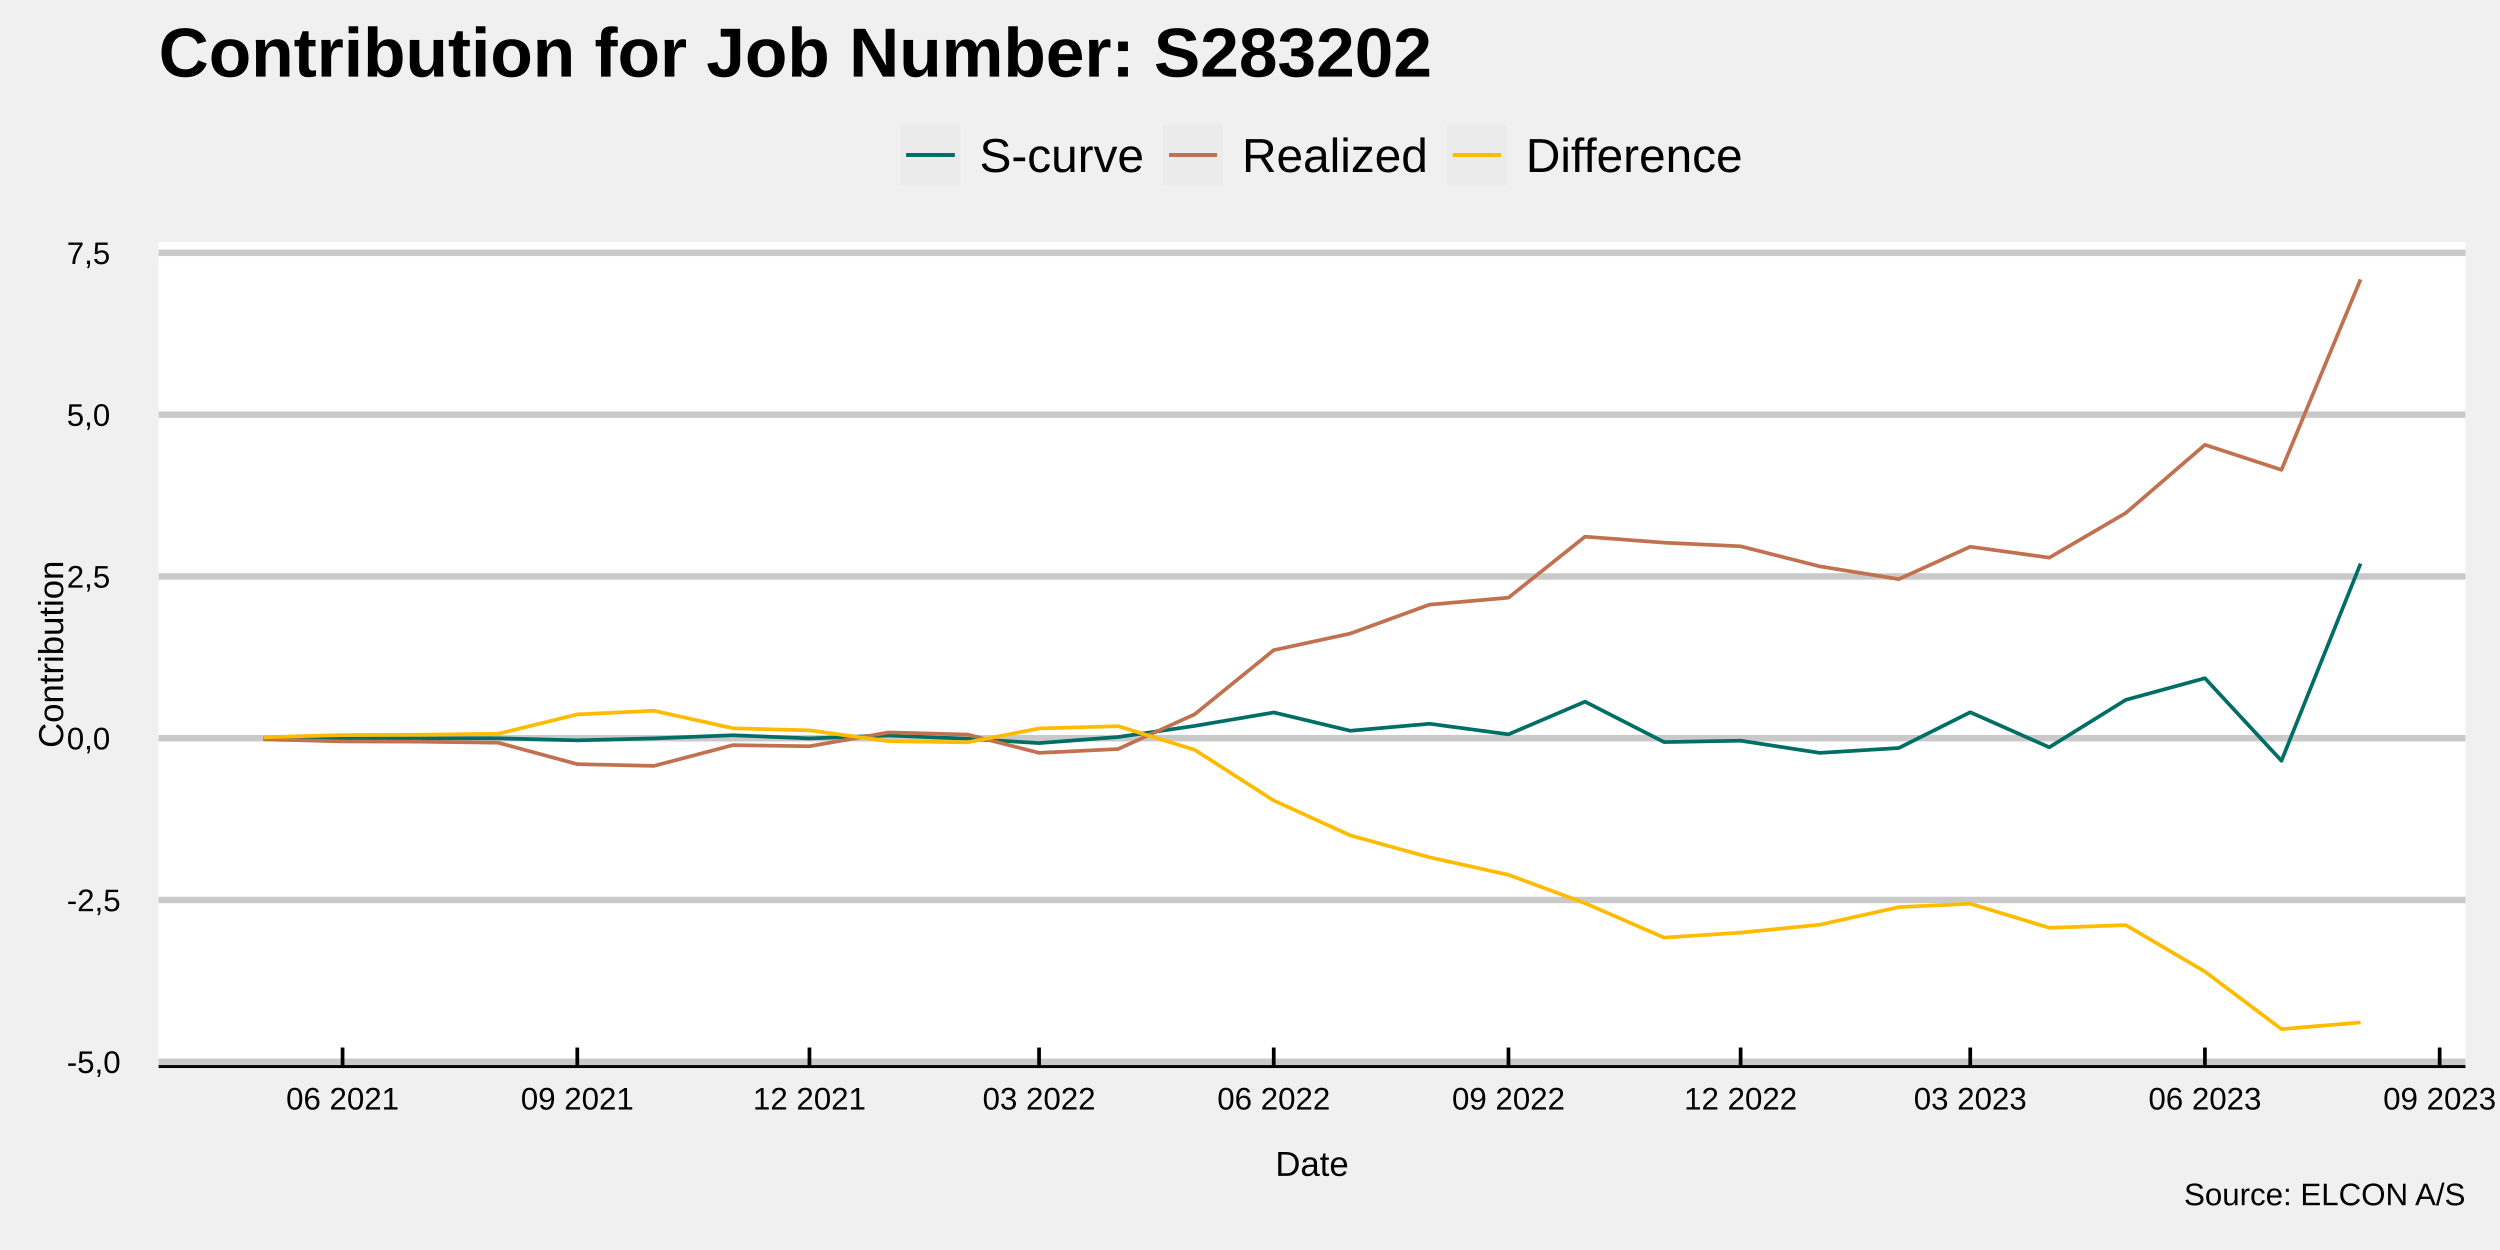
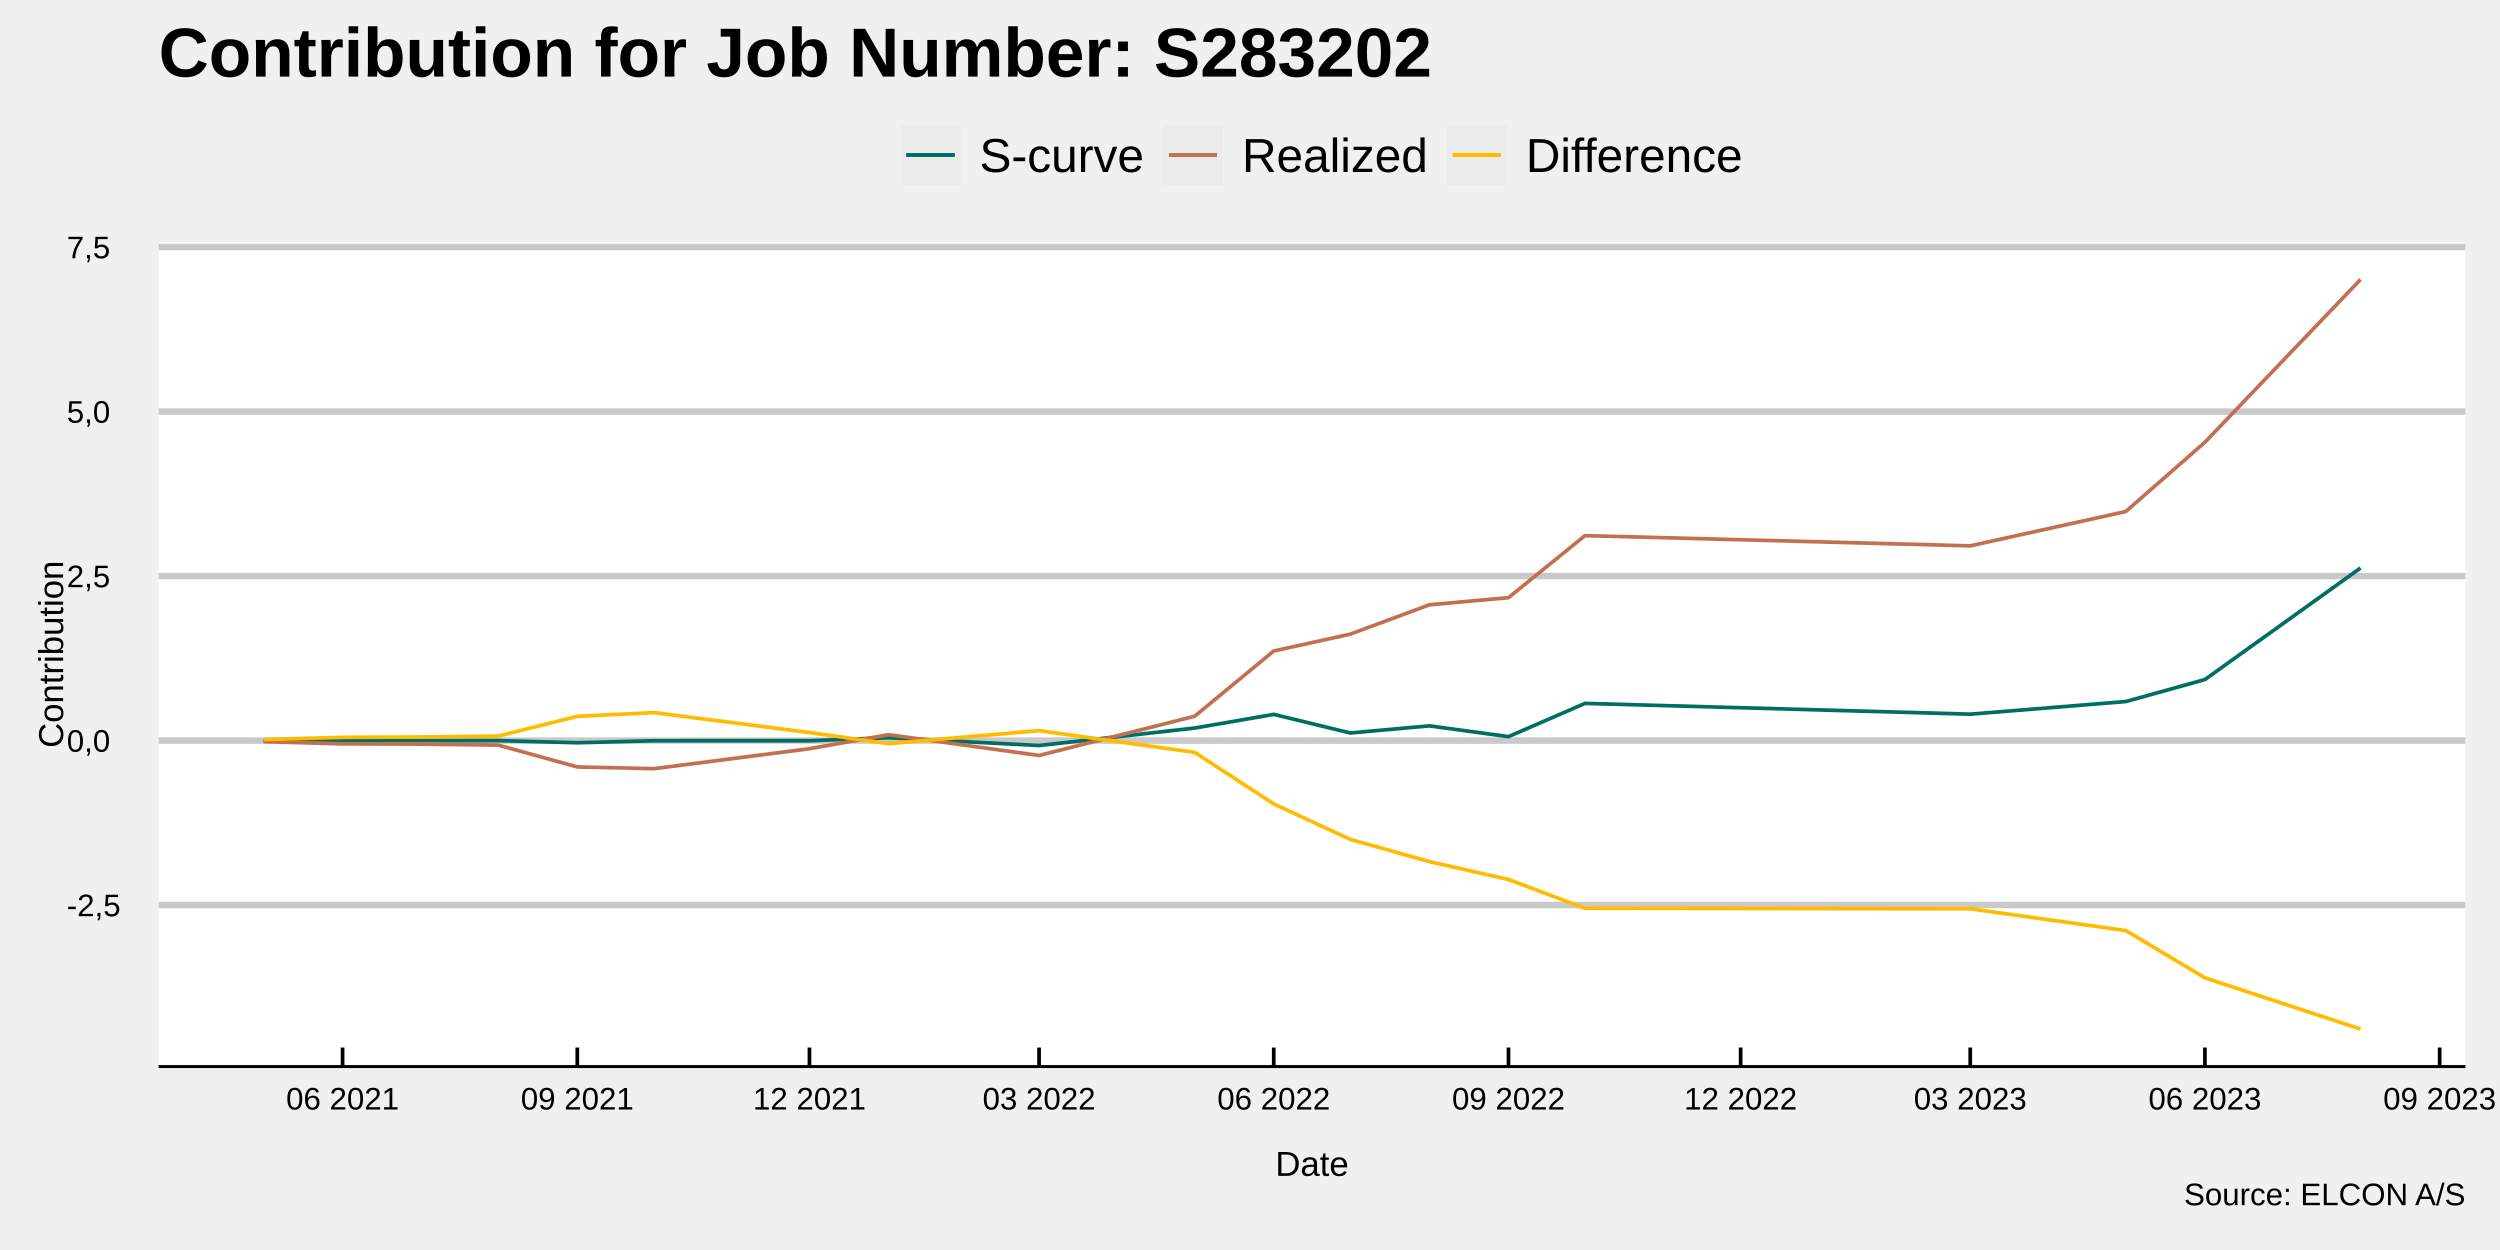
<svg xmlns="http://www.w3.org/2000/svg" class="svglite" width="720.00pt" height="360.00pt" viewBox="0 0 720.00 360.00">
  <defs>
    <style type="text/css">
    .svglite line, .svglite polyline, .svglite polygon, .svglite path, .svglite rect, .svglite circle {
      fill: none;
      stroke: #000000;
      stroke-linecap: round;
      stroke-linejoin: round;
      stroke-miterlimit: 10.00;
    }
    .svglite text {
      white-space: pre;
    }
  </style>
  </defs>
  <rect width="100%" height="100%" style="stroke: none; fill: none;" />
  <defs>
    <clipPath id="cpMC4wMHw3MjAuMDB8MC4wMHwzNjAuMDA=">
      <rect x="0.00" y="0.00" width="720.00" height="360.00" />
    </clipPath>
  </defs>
  <g clip-path="url(#cpMC4wMHw3MjAuMDB8MC4wMHwzNjAuMDA=)">
</g>
  <defs>
    <clipPath id="cpNDUuNjl8NzEwLjA0fDY5LjY5fDMwNy4xNw==">
      <rect x="45.69" y="69.69" width="664.35" height="237.49" />
    </clipPath>
  </defs>
  <g clip-path="url(#cpNDUuNjl8NzEwLjA0fDY5LjY5fDMwNy4xNw==)">
    <rect x="45.69" y="69.69" width="664.35" height="237.49" style="stroke-width: 1.07; stroke: none; fill: #FFFFFF;" />
-     <polyline points="45.69,305.79 710.04,305.79 " style="stroke-width: 1.87; stroke: #C9C9C9; stroke-linecap: butt;" />
-     <polyline points="45.69,259.19 710.04,259.19 " style="stroke-width: 1.87; stroke: #C9C9C9; stroke-linecap: butt;" />
-     <polyline points="45.69,212.60 710.04,212.60 " style="stroke-width: 1.87; stroke: #C9C9C9; stroke-linecap: butt;" />
-     <polyline points="45.69,166.01 710.04,166.01 " style="stroke-width: 1.87; stroke: #C9C9C9; stroke-linecap: butt;" />
-     <polyline points="45.69,119.41 710.04,119.41 " style="stroke-width: 1.87; stroke: #C9C9C9; stroke-linecap: butt;" />
-     <polyline points="45.69,72.82 710.04,72.82 " style="stroke-width: 1.87; stroke: #C9C9C9; stroke-linecap: butt;" />
-     <polyline points="75.89,212.62 98.66,212.64 120.71,212.61 143.48,212.63 166.26,213.22 188.30,212.66 211.08,211.75 233.12,212.66 255.90,211.81 278.67,212.75 299.25,214.01 322.02,212.26 344.07,209.06 366.84,205.19 388.88,210.46 411.66,208.44 434.44,211.49 456.48,202.08 479.26,213.72 501.30,213.32 524.08,216.83 546.85,215.43 567.43,205.13 590.20,215.22 612.24,201.55 635.02,195.32 657.06,219.10 679.84,162.34 " style="stroke-width: 1.07; stroke: #006E64; stroke-linecap: butt;" />
-     <polyline points="75.89,212.91 98.66,213.53 120.71,213.60 143.48,213.90 166.26,220.08 188.30,220.58 211.08,214.60 233.12,214.92 255.90,210.94 278.67,211.56 299.25,216.82 322.02,215.72 344.07,205.71 366.84,187.23 388.88,182.46 411.66,174.14 434.44,172.13 456.48,154.56 479.26,156.29 501.30,157.34 524.08,163.12 546.85,166.79 567.43,157.46 590.20,160.61 612.24,147.73 635.02,128.10 657.06,135.32 679.84,80.48 " style="stroke-width: 1.07; stroke: #C17150; stroke-linecap: butt;" />
-     <polyline points="75.89,212.31 98.66,211.70 120.71,211.60 143.48,211.33 166.26,205.74 188.30,204.69 211.08,209.75 233.12,210.34 255.90,213.47 278.67,213.79 299.25,209.79 322.02,209.14 344.07,215.95 366.84,230.56 388.88,240.60 411.66,246.90 434.44,251.96 456.48,260.12 479.26,270.03 501.30,268.59 524.08,266.32 546.85,261.24 567.43,260.27 590.20,267.21 612.24,266.43 635.02,279.83 657.06,296.38 679.84,294.46 " style="stroke-width: 1.07; stroke: #FFBB00; stroke-linecap: butt;" />
+     <polyline points="45.69,260.65 710.04,260.65 " style="stroke-width: 1.87; stroke: #C9C9C9; stroke-linecap: butt;" />
+     <polyline points="45.69,213.28 710.04,213.28 " style="stroke-width: 1.87; stroke: #C9C9C9; stroke-linecap: butt;" />
+     <polyline points="45.69,165.90 710.04,165.90 " style="stroke-width: 1.87; stroke: #C9C9C9; stroke-linecap: butt;" />
+     <polyline points="45.69,118.53 710.04,118.53 " style="stroke-width: 1.87; stroke: #C9C9C9; stroke-linecap: butt;" />
+     <polyline points="45.69,71.15 710.04,71.15 " style="stroke-width: 1.87; stroke: #C9C9C9; stroke-linecap: butt;" />
+     <polyline points="75.89,213.29 98.66,213.31 120.71,213.28 143.48,213.30 166.26,213.91 188.30,213.34 233.12,213.33 255.90,212.47 299.25,214.71 344.07,209.68 366.84,205.74 388.88,211.10 411.66,209.05 434.44,212.15 456.48,202.58 567.43,205.68 612.24,202.04 635.02,195.71 679.84,163.58 " style="stroke-width: 1.07; stroke: #006E64; stroke-linecap: butt;" />
+     <polyline points="75.89,213.59 98.66,214.23 120.71,214.30 143.48,214.59 166.26,220.88 188.30,221.38 233.12,215.63 255.90,211.59 299.25,217.57 344.07,206.27 366.84,187.48 388.88,182.63 411.66,174.18 434.44,172.13 456.48,154.26 567.43,157.21 612.24,147.31 635.02,127.36 679.84,80.48 " style="stroke-width: 1.07; stroke: #C17150; stroke-linecap: butt;" />
+     <polyline points="75.89,212.98 98.66,212.36 120.71,212.26 143.48,211.99 166.26,206.30 188.30,205.23 233.12,210.98 255.90,214.16 299.25,210.42 344.07,216.69 366.84,231.54 388.88,241.74 411.66,248.15 434.44,253.30 456.48,261.59 567.43,261.74 612.24,268.01 635.02,281.63 679.84,296.38 " style="stroke-width: 1.07; stroke: #FFBB00; stroke-linecap: butt;" />
  </g>
  <g clip-path="url(#cpMC4wMHw3MjAuMDB8MC4wMHwzNjAuMDA=)">
-     <text x="19.23" y="309.01" style="font-size: 9.00px; font-family: &quot;Arial&quot;;" textLength="15.50px" lengthAdjust="spacingAndGlyphs">-5,0</text>
-     <text x="19.23" y="262.42" style="font-size: 9.00px; font-family: &quot;Arial&quot;;" textLength="15.50px" lengthAdjust="spacingAndGlyphs">-2,5</text>
-     <text x="19.23" y="215.82" style="font-size: 9.00px; font-family: &quot;Arial&quot;;" textLength="12.51px" lengthAdjust="spacingAndGlyphs">0,0</text>
-     <text x="19.23" y="169.23" style="font-size: 9.00px; font-family: &quot;Arial&quot;;" textLength="12.51px" lengthAdjust="spacingAndGlyphs">2,5</text>
-     <text x="19.23" y="122.64" style="font-size: 9.00px; font-family: &quot;Arial&quot;;" textLength="12.51px" lengthAdjust="spacingAndGlyphs">5,0</text>
-     <text x="19.23" y="76.04" style="font-size: 9.00px; font-family: &quot;Arial&quot;;" textLength="12.51px" lengthAdjust="spacingAndGlyphs">7,5</text>
+     <text x="19.23" y="263.87" style="font-size: 9.00px; font-family: &quot;Arial&quot;;" textLength="15.50px" lengthAdjust="spacingAndGlyphs">-2,5</text>
+     <text x="19.23" y="216.50" style="font-size: 9.00px; font-family: &quot;Arial&quot;;" textLength="12.51px" lengthAdjust="spacingAndGlyphs">0,0</text>
+     <text x="19.23" y="169.12" style="font-size: 9.00px; font-family: &quot;Arial&quot;;" textLength="12.51px" lengthAdjust="spacingAndGlyphs">2,5</text>
+     <text x="19.23" y="121.75" style="font-size: 9.00px; font-family: &quot;Arial&quot;;" textLength="12.51px" lengthAdjust="spacingAndGlyphs">5,0</text>
+     <text x="19.23" y="74.38" style="font-size: 9.00px; font-family: &quot;Arial&quot;;" textLength="12.51px" lengthAdjust="spacingAndGlyphs">7,5</text>
    <polyline points="45.69,307.17 710.04,307.17 " style="stroke-width: 0.85; stroke-linecap: butt;" />
    <polyline points="98.66,301.69 98.66,307.17 " style="stroke-width: 1.07; stroke-linecap: butt;" />
    <polyline points="166.26,301.69 166.26,307.17 " style="stroke-width: 1.07; stroke-linecap: butt;" />
    <polyline points="233.12,301.69 233.12,307.17 " style="stroke-width: 1.07; stroke-linecap: butt;" />
    <polyline points="299.25,301.69 299.25,307.17 " style="stroke-width: 1.07; stroke-linecap: butt;" />
    <polyline points="366.84,301.69 366.84,307.17 " style="stroke-width: 1.07; stroke-linecap: butt;" />
    <polyline points="434.44,301.69 434.44,307.17 " style="stroke-width: 1.07; stroke-linecap: butt;" />
    <polyline points="501.30,301.69 501.30,307.17 " style="stroke-width: 1.07; stroke-linecap: butt;" />
    <polyline points="567.43,301.69 567.43,307.17 " style="stroke-width: 1.07; stroke-linecap: butt;" />
    <polyline points="635.02,301.69 635.02,307.17 " style="stroke-width: 1.07; stroke-linecap: butt;" />
    <polyline points="702.62,301.69 702.62,307.17 " style="stroke-width: 1.07; stroke-linecap: butt;" />
    <text x="98.66" y="319.54" text-anchor="middle" style="font-size: 9.00px; font-family: &quot;Arial&quot;;" textLength="32.52px" lengthAdjust="spacingAndGlyphs">06 2021</text>
    <text x="166.26" y="319.54" text-anchor="middle" style="font-size: 9.00px; font-family: &quot;Arial&quot;;" textLength="32.52px" lengthAdjust="spacingAndGlyphs">09 2021</text>
    <text x="233.12" y="319.54" text-anchor="middle" style="font-size: 9.00px; font-family: &quot;Arial&quot;;" textLength="32.52px" lengthAdjust="spacingAndGlyphs">12 2021</text>
    <text x="299.25" y="319.54" text-anchor="middle" style="font-size: 9.00px; font-family: &quot;Arial&quot;;" textLength="32.52px" lengthAdjust="spacingAndGlyphs">03 2022</text>
    <text x="366.84" y="319.54" text-anchor="middle" style="font-size: 9.00px; font-family: &quot;Arial&quot;;" textLength="32.52px" lengthAdjust="spacingAndGlyphs">06 2022</text>
    <text x="434.44" y="319.54" text-anchor="middle" style="font-size: 9.00px; font-family: &quot;Arial&quot;;" textLength="32.52px" lengthAdjust="spacingAndGlyphs">09 2022</text>
    <text x="501.30" y="319.54" text-anchor="middle" style="font-size: 9.00px; font-family: &quot;Arial&quot;;" textLength="32.52px" lengthAdjust="spacingAndGlyphs">12 2022</text>
    <text x="567.43" y="319.54" text-anchor="middle" style="font-size: 9.00px; font-family: &quot;Arial&quot;;" textLength="32.52px" lengthAdjust="spacingAndGlyphs">03 2023</text>
    <text x="635.02" y="319.54" text-anchor="middle" style="font-size: 9.00px; font-family: &quot;Arial&quot;;" textLength="32.52px" lengthAdjust="spacingAndGlyphs">06 2023</text>
    <text x="702.62" y="319.54" text-anchor="middle" style="font-size: 9.00px; font-family: &quot;Arial&quot;;" textLength="32.52px" lengthAdjust="spacingAndGlyphs">09 2023</text>
    <text x="377.86" y="338.66" text-anchor="middle" style="font-size: 10.00px; font-family: &quot;Arial&quot;;" textLength="21.13px" lengthAdjust="spacingAndGlyphs">Date</text>
    <text transform="translate(18.18,188.43) rotate(-90)" text-anchor="middle" style="font-size: 10.00px; font-family: &quot;Arial&quot;;" textLength="53.96px" lengthAdjust="spacingAndGlyphs">Contribution</text>
    <rect x="259.34" y="35.97" width="17.28" height="17.28" style="stroke-width: 1.07; stroke: none; fill: #EBEBEB;" />
    <line x1="261.06" y1="44.61" x2="274.89" y2="44.61" style="stroke-width: 1.07; stroke: #006E64; stroke-linecap: butt;" />
    <line x1="261.06" y1="44.61" x2="274.89" y2="44.61" style="stroke-width: 1.07; stroke: #006E64; stroke-linecap: butt;" />
    <line x1="261.06" y1="44.61" x2="274.89" y2="44.61" style="stroke-width: 1.07; stroke: #006E64; stroke-linecap: butt;" />
    <rect x="334.95" y="35.97" width="17.28" height="17.28" style="stroke-width: 1.07; stroke: none; fill: #EBEBEB;" />
    <line x1="336.68" y1="44.61" x2="350.50" y2="44.61" style="stroke-width: 1.07; stroke: #C17150; stroke-linecap: butt;" />
    <line x1="336.68" y1="44.61" x2="350.50" y2="44.61" style="stroke-width: 1.07; stroke: #C17150; stroke-linecap: butt;" />
    <line x1="336.68" y1="44.61" x2="350.50" y2="44.61" style="stroke-width: 1.07; stroke: #C17150; stroke-linecap: butt;" />
    <rect x="416.69" y="35.97" width="17.28" height="17.28" style="stroke-width: 1.07; stroke: none; fill: #EBEBEB;" />
    <line x1="418.41" y1="44.61" x2="432.24" y2="44.61" style="stroke-width: 1.07; stroke: #FFBB00; stroke-linecap: butt;" />
    <line x1="418.41" y1="44.61" x2="432.24" y2="44.61" style="stroke-width: 1.07; stroke: #FFBB00; stroke-linecap: butt;" />
    <line x1="418.41" y1="44.61" x2="432.24" y2="44.61" style="stroke-width: 1.07; stroke: #FFBB00; stroke-linecap: butt;" />
    <text x="282.10" y="49.53" style="font-size: 13.75px; font-family: &quot;Arial&quot;;" textLength="47.38px" lengthAdjust="spacingAndGlyphs">S-curve</text>
    <text x="357.71" y="49.53" style="font-size: 13.75px; font-family: &quot;Arial&quot;;" textLength="53.50px" lengthAdjust="spacingAndGlyphs">Realized</text>
    <text x="439.45" y="49.53" style="font-size: 13.75px; font-family: &quot;Arial&quot;;" textLength="62.42px" lengthAdjust="spacingAndGlyphs">Difference</text>
    <text x="45.69" y="22.06" style="font-size: 20.00px; font-weight: bold; font-family: &quot;Arial&quot;;" textLength="366.75px" lengthAdjust="spacingAndGlyphs">Contribution for Job Number: S283202</text>
    <text x="710.04" y="347.10" text-anchor="end" style="font-size: 9.00px; font-family: &quot;Arial&quot;;" textLength="81.03px" lengthAdjust="spacingAndGlyphs">Source: ELCON A/S</text>
  </g>
</svg>
